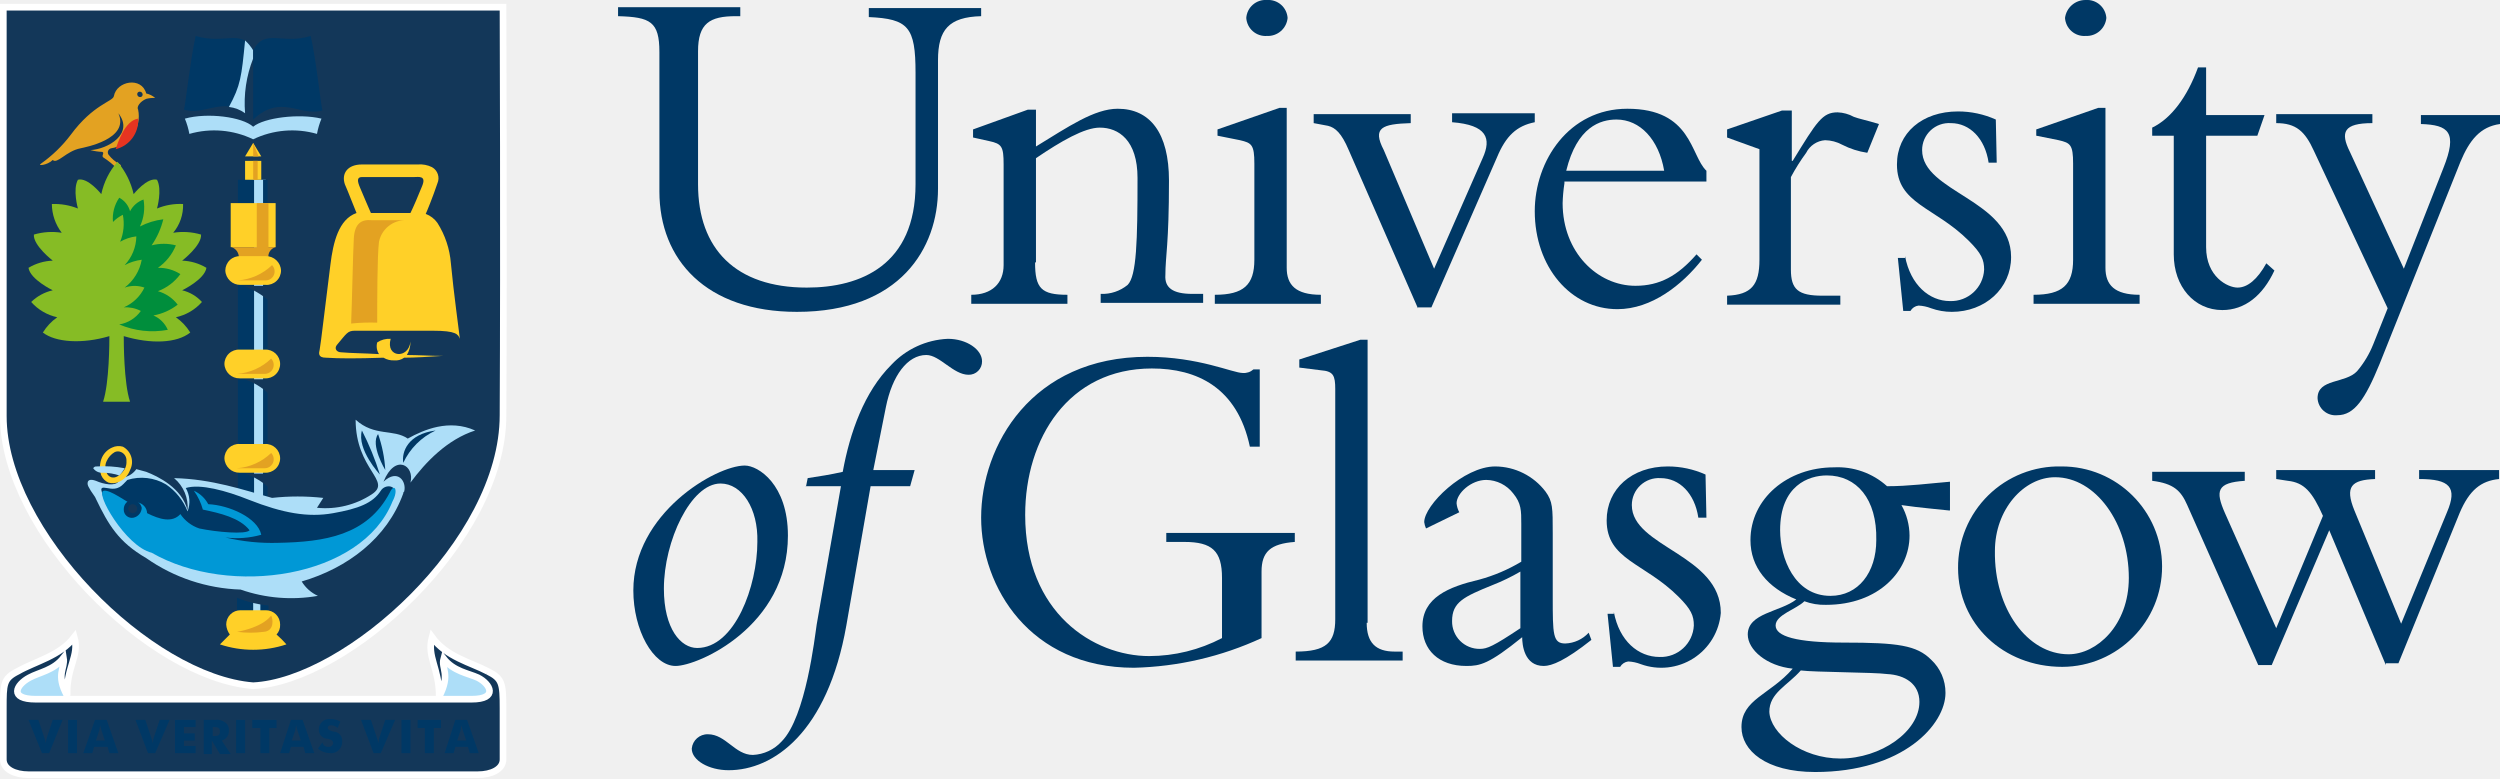
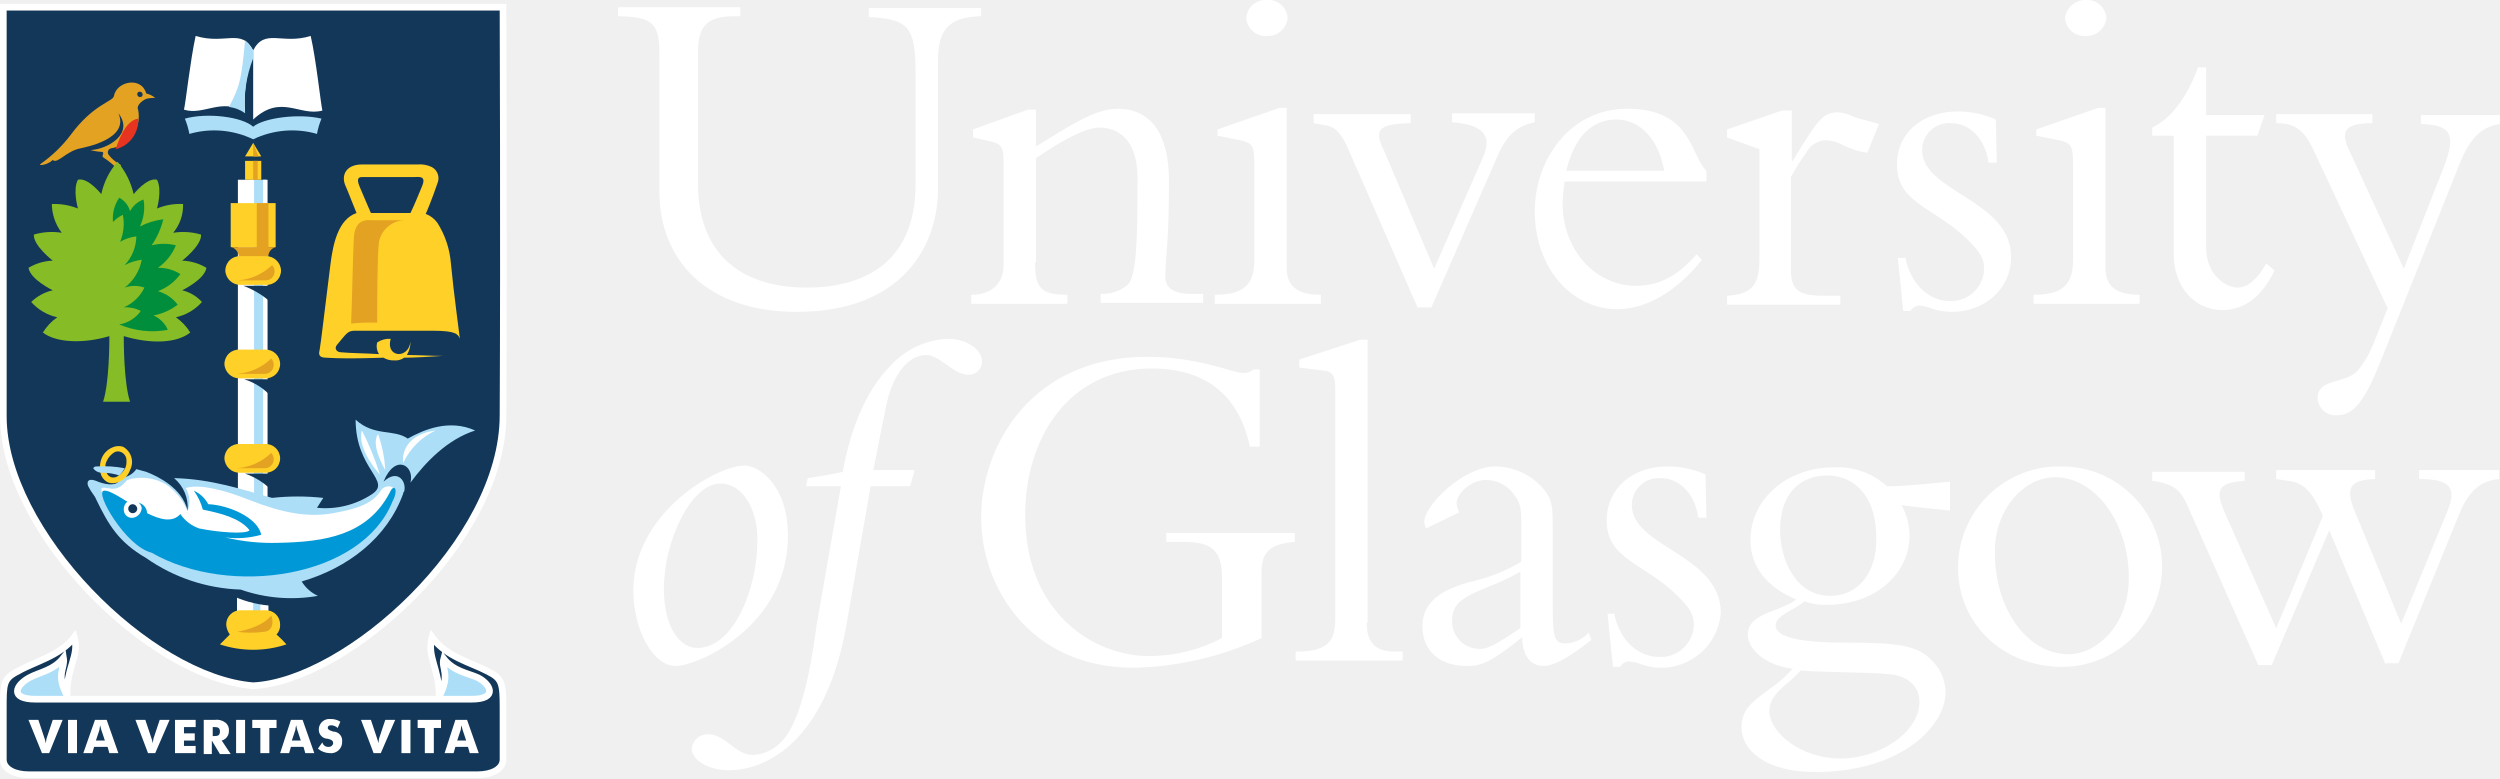
<svg xmlns="http://www.w3.org/2000/svg" viewBox="0 0 278.17 86.57">
  <defs>
    <style>
											.cls-1 {
												fill: #133759;
											}

											.cls-2 {
												fill: none;
												stroke: #fff;
												stroke-width: 0.74px;
											}

											.cls-3 {
												fill: #addef8;
											}

											.cls-4 {
												fill: #ffd028;
											}

											.cls-5 {
- 												fill: #003865;
+ 												fill: #ffffff;
											}

											.cls-6 {
												fill: #e3a222;
											}

											.cls-7 {
												fill: #e63421;
											}

											.cls-8 {
												fill: #0098d6;
											}

											.cls-9 {
												fill: #008b3b;
											}

											.cls-10 {
												fill: #86bc25;
											}

											.cls-11 {
												fill: #008e3c;
											}
										</style>
  </defs>
  <path class="cls-5" d="M110.7,0.8v1c-3.6.1-4.8,1.5-4.8,4.9V21c0,6.6-4.2,13.7-15.7,13.7-10.1,0-15.3-5.8-15.3-13.4V5.8c0-3.4-1-3.9-4.6-4v-1H83.9v1H83.4c-2.9,0-4.2.8-4.2,3.9V20.5c0,7.2,4.2,11.5,12.1,11.5,6,0,12.1-2.5,12.1-11.5V8.1c0-5.1-.8-6-5.2-6.2v-1h12.5V0.8Z" transform="translate(-1.53)" />
  <path class="cls-5" d="M116.7,29.2c0,2.9.7,3.6,3.6,3.6v1H109.6v-1c2.3,0,3.6-1.3,3.6-3.3V18.3c0-2-.2-2.3-1.6-2.6l-1.8-.4V14.4l6.1-2.2h0.9v4.1c3.6-2.2,6.5-4.2,9.1-4.2,3.6,0,5.7,2.7,5.7,8,0,7.1-.4,8.4-0.4,10.5-0.1,1.4.8,2.1,3,2.1h1.2v1H124v-1a4.42,4.42,0,0,0,3-1c1-1,1.1-4.9,1.1-11.9,0-4.2-2.1-5.6-4.2-5.6-1.7,0-4.3,1.5-7.1,3.4V29.2h-0.1Z" transform="translate(-1.53)" />
  <path class="cls-5" d="M144.7,29.8c0,1.9,1,3,3.8,3v1H136.7v-1c3.2,0,4.4-1.1,4.4-3.9V18.2c0-2.1-.3-2.3-1.6-2.6l-2.5-.5V14.4l6.9-2.4h0.8V29.8h0ZM142.5,0a2.15,2.15,0,0,1,2.3,2,2.21,2.21,0,0,1-2.3,2,2.15,2.15,0,0,1-2.3-2,2.15,2.15,0,0,1,2.3-2" transform="translate(-1.53)" />
  <path class="cls-5" d="M159.3,34.3l-7.7-17.6c-0.8-1.9-1.5-2.5-2.3-2.7l-1.6-.3v-1h10.8v1c-3.2.1-4.3,0.5-3,3l5.6,13.2,5.4-12.3c1-2.2.5-3.7-3.4-4v-1h9.2v1c-2,.4-3.2,1.5-4.2,3.9l-7.3,16.7h-1.5v0.1Z" transform="translate(-1.53)" />
  <path class="cls-5" d="M175.6,20.4a18,18,0,0,0-.2,2.2c0,5.5,3.9,9.2,8.1,9.2,2.7,0,4.7-1.1,6.8-3.5l0.6,0.6c-2.2,2.8-5.6,5.5-9.4,5.5-5.2,0-9.2-4.7-9.2-10.9,0-5.6,3.8-11.4,10.3-11.4,7.2,0,7,5.2,8.8,6.9v1.2H175.6v0.2ZM186.7,19c-0.6-3.5-2.7-5.7-5.3-5.7-1.8,0-4.4.8-5.6,5.7h10.9Z" transform="translate(-1.53)" />
  <path class="cls-5" d="M200.8,30c0,2.2.8,2.9,3.5,2.9h2v1H193.7v-1c2.7-.1,3.6-1.2,3.6-4V16.6l-3.6-1.3V14.4l6.1-2.1h1.1v5.6H201c2.7-4.4,3.3-5.4,5-5.4a4.07,4.07,0,0,1,1.8.5c0.5,0.2,1.5.4,2.8,0.8L209.3,17a9,9,0,0,1-2.8-.9,4.14,4.14,0,0,0-1.9-.5,2.56,2.56,0,0,0-2.1,1.4,22.93,22.93,0,0,0-1.7,2.7V30Z" transform="translate(-1.53)" />
  <path class="cls-5" d="M213.5,28.5c0.6,3.2,2.7,5,5,5a3.68,3.68,0,0,0,3.8-3.5c0-1.1-.3-1.8-1.7-3.2-3.8-3.8-8-4.1-8-8.5,0-3.5,2.8-5.9,6.8-5.9a10.23,10.23,0,0,1,4.2.9l0.1,4.8h-0.9c-0.4-2.7-2.1-4.4-4.2-4.4a3,3,0,0,0-3.2,3c0,4.7,9.9,5.5,9.9,11.9,0,3.5-2.9,6.1-6.6,6.1a6.8,6.8,0,0,1-2.3-.4A4.41,4.41,0,0,0,215,34a1.21,1.21,0,0,0-.9.6h-0.8l-0.6-5.9h0.8V28.5Z" transform="translate(-1.53)" />
  <path class="cls-5" d="M235.8,29.8c0,1.9,1,3,3.8,3v1H227.8v-1c3.2,0,4.4-1.1,4.4-3.9V18.2c0-2.1-.3-2.3-1.6-2.6l-2.5-.5V14.4L235,12h0.8V29.8ZM233.6,0a2.15,2.15,0,0,1,2.3,2,2.21,2.21,0,0,1-2.3,2,2.15,2.15,0,0,1-2.3-2,2.29,2.29,0,0,1,2.3-2" transform="translate(-1.53)" />
  <path class="cls-5" d="M253.5,12.8l-0.8,2.3H247V27.5c0,3.3,2.4,4.5,3.5,4.5s2.2-.9,3.2-2.7l0.9,0.8c-1.3,2.8-3.3,4.4-5.8,4.4-3.1,0-5.4-2.6-5.4-6.2V15.1H241V14.2c2.1-1,3.9-3.4,5.1-6.7H247v5.3h6.5Z" transform="translate(-1.53)" />
  <path class="cls-5" d="M273.4,18.7c1.6-4,.6-4.8-2.5-4.9v-1h8.8v1c-2.2.3-3.4,1.8-4.4,4.2l-9,22.5c-1.6,3.9-2.8,5.7-4.7,5.7a2,2,0,0,1-2.2-1.9c0-2.2,3.1-1.6,4.4-3a10.86,10.86,0,0,0,1.8-3l1.6-4L259,16.8c-1-2.2-2-3.1-4.2-3.1v-1h10.7v1c-3.2,0-3.6,1-2.5,3.2l6,13Z" transform="translate(-1.53)" />
  <path class="cls-5" d="M84.4,51.8c1.5,0,4.8,2.1,4.8,7.8,0,10.1-10,14.5-12.5,14.5s-4.7-4-4.7-8.4c0-8.6,9.2-13.9,12.4-13.9m-2.7,2c-3.3,0-6.3,6.4-6.3,11.7,0,4.5,1.9,6.6,3.7,6.6,4.2,0,6.7-6.9,6.7-11.8,0.1-3.7-1.7-6.5-4.1-6.5" transform="translate(-1.53)" />
  <path class="cls-5" d="M91.2,54.2l0.2-1c1.3-.2,2.6-0.4,3.9-0.7,0.8-4.4,2.4-8.9,5.4-11.9a9.16,9.16,0,0,1,6.3-2.9c2.1,0,3.8,1.2,3.8,2.5a1.47,1.47,0,0,1-1.5,1.5c-1.7,0-3.2-2.2-4.7-2.2-2.1,0-3.8,2.3-4.5,5.8l-1.4,7h4.6l-0.5,1.8H98.4L95.7,69.6c-2.1,11.9-8.1,16.1-13.1,16.1-2.2,0-4.1-1.1-4.1-2.4a1.76,1.76,0,0,1,1.8-1.6c2,0,3,2.3,5,2.3a4.59,4.59,0,0,0,3.2-1.5c2.7-2.7,3.7-11.7,3.9-13l2.7-15.4H91.2v0.1Z" transform="translate(-1.53)" />
  <path class="cls-5" d="M141.9,71a35.85,35.85,0,0,1-14.2,3.3c-11.6,0-17-9-17-16.7,0-8,5.6-17.9,18.5-17.9,5.7,0,9.5,1.8,10.6,1.8a1.59,1.59,0,0,0,1.2-.4h0.7v8.6h-1.1c-1.4-6.6-5.9-8.7-10.9-8.7-9.3,0-14.1,7.8-14.1,16.3,0,10.9,7.6,15.7,13.8,15.7a17.52,17.52,0,0,0,8.1-2V64.3c0-3-1.1-4-4.2-4h-2v-1h14.3v1c-2.7.2-3.7,1.1-3.7,3.3V71h0Z" transform="translate(-1.53)" />
  <path class="cls-5" d="M153.6,69.3c0,2.2,1,3.2,3.1,3.2h0.9v1H145.7v-1c3.4,0,4.4-1,4.4-3.6V43.3c0-1.5-.2-2-1.6-2.1l-2.4-.3V40l6.8-2.2h0.8V69.3h-0.1Z" transform="translate(-1.53)" />
  <path class="cls-5" d="M160.2,58.8a2.54,2.54,0,0,1-.2-0.7c0-1.9,4.4-6.2,7.9-6.2a7.09,7.09,0,0,1,5.6,2.8c0.8,1.1.8,1.8,0.8,4.6v7.1c0,4.2,0,5.2,1.4,5.2a3.71,3.71,0,0,0,2.6-1.2l0.3,0.8c-2.9,2.3-4.4,2.9-5.3,2.9-2.2,0-2.4-2.4-2.4-3.2-3.7,3-4.7,3.2-6.2,3.2-3.1,0-4.9-1.8-4.9-4.4,0-3.2,2.9-4.4,6.3-5.2a18.54,18.54,0,0,0,4.7-2V58.3c0-1.5,0-2.3-.9-3.4a3.84,3.84,0,0,0-3-1.5c-1.7,0-3.3,1.5-3.3,2.6a2.65,2.65,0,0,0,.3,1Zm10.5,4.8a22.33,22.33,0,0,1-3.1,1.5c-3.2,1.3-4.5,1.9-4.5,4a3.05,3.05,0,0,0,3.1,3.1c0.8,0,1.5-.3,4.5-2.3V63.6Z" transform="translate(-1.53)" />
  <path class="cls-5" d="M181.1,68.1c0.6,3.2,2.7,5,5.1,5a3.68,3.68,0,0,0,3.8-3.5c0-1.1-.3-1.8-1.7-3.2-3.8-3.8-8-4.1-8-8.5,0-3.5,2.8-6,6.8-6a10.23,10.23,0,0,1,4.2.9l0.1,4.8h-0.9c-0.4-2.7-2.1-4.4-4.2-4.4a3,3,0,0,0-3.2,3c0,4.7,9.9,5.5,9.9,12a6.65,6.65,0,0,1-8.9,5.7,4.41,4.41,0,0,0-1.4-.3,1.21,1.21,0,0,0-.9.6H181l-0.6-5.9h0.7V68.1Z" transform="translate(-1.53)" />
  <path class="cls-5" d="M218.4,56.8c-0.8-.1-3.3-0.3-5.3-0.6a7,7,0,0,1,.9,3.4c0,3.9-3.4,7.7-9.3,7.7a6.37,6.37,0,0,1-2.4-.4c-0.9.9-3.2,1.5-3.2,2.7s2.3,1.9,7.6,1.9c6,0,8.1.3,9.7,1.9a5,5,0,0,1,1.6,3.7c0,3.5-4.7,8.8-14.5,8.8-5.5,0-8.2-2.4-8.2-5,0-3.1,3.2-3.6,5.7-6.5-2.9-.3-5-2.1-5-3.8,0-2.4,3.6-2.5,5.4-3.9-3.2-1.3-5.1-3.6-5.1-6.6,0-4.6,4.1-8.1,9.3-8.1a8.19,8.19,0,0,1,5.9,2.1c2.4,0,4.6-.3,7-0.5v3.2h-0.1ZM206.3,84.4c4.5,0,8.8-3,8.8-6.3,0-2-1.6-3-3.6-3.1-1.4-.2-8.1-0.2-9.6-0.4-1.5,1.7-3.5,2.5-3.5,4.6,0.1,2.4,3.6,5.2,7.9,5.2m-1.5-31.5c-2,0-5.2,1.1-5.2,6.1,0,3.1,1.6,7.3,5.6,7.3,3.1,0,5.1-2.6,5.1-6.2,0.1-4.6-2.2-7.2-5.5-7.2" transform="translate(-1.53)" />
  <path class="cls-5" d="M230.9,51.9a11.15,11.15,0,1,1,.1,22.3c-6.6,0-11.6-4.8-11.6-11a11.23,11.23,0,0,1,11.5-11.3m0.8,20.9c3.1,0,6.7-3.2,6.7-8.5,0-6.1-3.7-11.2-8.2-11.2-3.5,0-6.7,3.6-6.7,8.2-0.1,6.4,3.6,11.5,8.2,11.5" transform="translate(-1.53)" />
  <path class="cls-5" d="M267,74l-6.3-15-6.4,15h-1.5l-7.9-17.8c-0.7-1.6-1.5-2.4-3.9-2.7v-1h10.3v1c-3.1.2-3.3,1.1-2.2,3.6l5.7,12.8L260,57.4c-1.2-2.7-2.1-3.7-3.9-3.9l-1.3-.2v-1h11v1c-2.6.1-3.4,0.8-2.3,3.5l5.2,12.6L273.8,57c1.2-2.8.3-3.7-3.1-3.7v-1h8.9v1c-2,.2-3.3,1.2-4.4,3.8l-6.8,16.7H267V74Z" transform="translate(-1.53)" />
  <path class="cls-1" d="M1.9,0.8H57.5s0.1,26.3,0,45.4c0,14.1-17.4,29.6-27.8,30.1-11.5-.9-27.8-17.1-27.8-30V0.8h0Z" transform="translate(-1.53)" />
  <path class="cls-2" d="M1.9,0.8H57.5s0.1,26.3,0,45.4c0,14.1-17.4,29.6-27.8,30.1-11.5-.9-27.8-17.1-27.8-30V0.8h0Z" transform="translate(-1.53)" />
  <rect class="cls-3" x="27.77" y="20" width="1.8" height="48.9" />
  <path class="cls-4" d="M41,36.8h8.7c2.6,0,2.8.4,3,.9-0.1-.9-0.7-5.2-1-8.4a9.84,9.84,0,0,0-1.5-4.5,2.8,2.8,0,0,0-1.3-1c0.1-.2.8-1.9,1.3-3.4a1.41,1.41,0,0,0-.6-1.8,3,3,0,0,0-1.6-.3H41.8c-1.6,0-2.3,1-1.9,2.2,0.4,0.9,1,2.5,1.3,3.2-2,.7-2.6,3.3-2.9,5.7-0.5,3.9-1.1,9.1-1.2,9.5s-0.2.9,0.7,0.9c1.5,0.1,3.4.1,6.4,0a2.13,2.13,0,0,0,1.2.3,1.61,1.61,0,0,0,1.1-.3c1.2,0,2.7-.1,4.3-0.2-1.4,0-2.8-.1-4-0.1a2.74,2.74,0,0,0,.4-1.5c-0.2,2-2.8,1.8-2.2-.3a2.41,2.41,0,0,0-1.5.4,1.62,1.62,0,0,0,.2,1.3c-1.7-.1-3.1-0.1-4.2-0.2-0.5,0-.8-0.4-0.5-0.8,1.1-1.3,1.2-1.6,2-1.6m0.8-17.1h5.8c0.5,0,1.4-.2.9,1-0.4,1-1,2.4-1.3,3H42.8c-0.3-.7-0.7-1.6-1.2-2.8-0.3-.7-0.4-1.2.2-1.2" transform="translate(-1.53)" />
  <path class="cls-5" d="M29.7,68.7a0.92,0.92,0,0,1-.9,1,1,1,0,0,1-.9-1V63.8a0.92,0.92,0,0,1,.9-1,1,1,0,0,1,.9,1v4.9" transform="translate(-1.53)" />
  <path class="cls-6" d="M17.8,11a3.4,3.4,0,0,1,1-.1,2.26,2.26,0,0,0-1-.5c-0.5-1.9-3.3-1.4-3.6.3-0.1.6-2.3,0.9-4.8,4.3a15.05,15.05,0,0,1-3.3,3.2c-0.5.3,0.7,0.2,1.3-.4,0.5,0.5,1.5-1,3.1-1.3,0.4-.1,5.5-1,4.2-3.9,1.8,2.3-1.2,4-3.1,4.1a5.85,5.85,0,0,0,1.3.2c0.3,0.1-.1.4,0.1,0.6a9.21,9.21,0,0,1,1.6,1.3s0.6-.2.3-0.5a3.89,3.89,0,0,1-1.3-1.1,0.46,0.46,0,0,1,.3-0.7,3.61,3.61,0,0,0,3-4.3c-0.2-.3.2-0.9,0.9-1.2" transform="translate(-1.53)" />
  <path class="cls-1" d="M17.4,10.5a0.27,0.27,0,0,1-.3.3,0.32,0.32,0,0,1-.3-0.3,0.27,0.27,0,0,1,.3-0.3,0.32,0.32,0,0,1,.3.3" transform="translate(-1.53)" />
  <rect class="cls-5" x="28.97" y="62.6" width="0.9" height="6.9" />
  <path class="cls-4" d="M32.3,70.6a1.5,1.5,0,0,0,.4-1.1,1.58,1.58,0,0,0-1.6-1.6H28.3a1.58,1.58,0,0,0-1.6,1.6,2.1,2.1,0,0,0,.4,1.1L26,71.7a11.71,11.71,0,0,0,7.4,0,11.4,11.4,0,0,0-1.1-1.1" transform="translate(-1.53)" />
  <path class="cls-3" d="M29.7,14.1h0c-1.2-1.1-5.1-1.6-7.6-.9a8.45,8.45,0,0,1,.5,1.7,10,10,0,0,1,7.1.6h0a10,10,0,0,1,7.1-.6,8.45,8.45,0,0,1,.5-1.7c-2.5-.6-6.4-0.1-7.6.9" transform="translate(-1.53)" />
  <rect class="cls-5" x="29.27" y="20" width="0.5" height="37.9" />
  <rect class="cls-5" x="26.47" y="20" width="1.8" height="35.2" />
  <path class="cls-1" d="M31.5,33.5a3.26,3.26,0,0,0,0-1.7H28.6a9.38,9.38,0,0,1,2.9,1.7" transform="translate(-1.53)" />
  <path class="cls-1" d="M25.3,64.8c1,0.1,6.3.4,6.3,0.4l0.9,2.2c-0.1.1-4.7,0-7.2-2.6" transform="translate(-1.53)" />
  <path class="cls-3" d="M46.9,48.8c-1.6-1.1-3.7-.2-5.8-2.1,0,5.6,4.1,6.8,1.8,8.3a9.42,9.42,0,0,1-6.1,1.5c0.2-.3.5-0.8,0.7-1.1a26,26,0,0,0-5.7,0c-3.2-.9-6.7-2.1-10.9-2.2a4.22,4.22,0,0,1,1.5,3.6c-0.6-2.5-3.3-3.8-4.6-4.3l-1.1-.3a2.28,2.28,0,0,1-1.3.9,0.51,0.51,0,0,0-.7.3v0.2c-0.4.5-1.6,0.3-2.5-.1-1.1-.4-1,0.4-0.8.7,0.3,0.6.7,1,.8,1.3,1.4,2.9,2.5,4.8,5.6,6.6a19.39,19.39,0,0,0,10.5,3.5,17.1,17.1,0,0,0,8.6.7,4.12,4.12,0,0,1-1.8-1.6c5.1-1.5,9.5-4.8,11.3-9.8a0.2,0.2,0,0,1,.1-0.2c0.3-1.1-.7-2.6-2.3-1.1,1.3-3.2,3.5-1.8,3,.1,1.7-2.3,4.1-4.8,7.2-5.8-2.9-1.3-5.7-.1-7.5.9" transform="translate(-1.53)" />
  <path class="cls-1" d="M31.5,43.9a3.26,3.26,0,0,0,0-1.7H28.7a6.77,6.77,0,0,1,2.8,1.7" transform="translate(-1.53)" />
  <path class="cls-4" d="M32.7,40.5A1.61,1.61,0,0,1,31,42.1H28.2a1.67,1.67,0,0,1-1.7-1.6,1.61,1.61,0,0,1,1.7-1.6H31a1.61,1.61,0,0,1,1.7,1.6" transform="translate(-1.53)" />
  <path class="cls-6" d="M31,41.6H27.9a6.11,6.11,0,0,0,3.8-1.7,1,1,0,0,1-.7,1.7" transform="translate(-1.53)" />
  <path class="cls-1" d="M31.6,54.4a3.26,3.26,0,0,0,0-1.7H28.8a7.74,7.74,0,0,1,2.8,1.7" transform="translate(-1.53)" />
  <path class="cls-4" d="M32.7,51A1.61,1.61,0,0,1,31,52.6H28.2A1.67,1.67,0,0,1,26.5,51a1.61,1.61,0,0,1,1.7-1.6H31A1.61,1.61,0,0,1,32.7,51" transform="translate(-1.53)" />
  <path class="cls-6" d="M31,52.1H27.9a6.11,6.11,0,0,0,3.8-1.7,1,1,0,0,1-.7,1.7" transform="translate(-1.53)" />
  <rect class="cls-4" x="25.67" y="22.6" width="5" height="4.9" />
  <path class="cls-6" d="M32.2,27.5a1.07,1.07,0,0,0-.8,1.2H28.1a1.18,1.18,0,0,0-.8-1.2h4.9" transform="translate(-1.53)" />
  <rect class="cls-6" x="28.57" y="22.6" width="1.3" height="5" />
  <path class="cls-4" d="M14,49.8a2.21,2.21,0,0,0-1.2,1.3,2.77,2.77,0,0,0,0,1.8,1.55,1.55,0,0,0,.8.8,1.67,1.67,0,0,0,1.2-.1A2.21,2.21,0,0,0,16,52.3a1.93,1.93,0,0,0-.8-2.6,1.67,1.67,0,0,0-1.2.1m-0.1,3.3a0.82,0.82,0,0,1-.5-0.5,1.48,1.48,0,0,1,0-1.3,2.19,2.19,0,0,1,.9-1,0.85,0.85,0,0,1,.7,0,1,1,0,0,1,.6,1,1.7,1.7,0,0,1-.1.7,2.19,2.19,0,0,1-.9,1,0.88,0.88,0,0,1-.7.1" transform="translate(-1.53)" />
  <path class="cls-3" d="M14.8,52.9a5.94,5.94,0,0,0-1.8-.3,1.2,1.2,0,0,1-1.1-.5,0.39,0.39,0,0,1,.4-0.2,12.32,12.32,0,0,1,3.1.2,3.28,3.28,0,0,1-.6.8" transform="translate(-1.53)" />
  <path class="cls-7" d="M16.9,13.2a3.28,3.28,0,0,1-2.5,3.4c0.2-.6,1-3.2,2.5-3.4" transform="translate(-1.53)" />
  <path class="cls-4" d="M32.8,30.1a1.61,1.61,0,0,1-1.7,1.6H28.3a1.67,1.67,0,0,1-1.7-1.6,1.61,1.61,0,0,1,1.7-1.6h2.8a1.67,1.67,0,0,1,1.7,1.6" transform="translate(-1.53)" />
  <path class="cls-6" d="M31.1,31.2H28a6.11,6.11,0,0,0,3.8-1.7,1,1,0,0,1-.7,1.7" transform="translate(-1.53)" />
  <path class="cls-5" d="M20,53.9a6.46,6.46,0,0,1,2.4,3,3,3,0,0,0-.2-2.6c1.6-.5,4.5.3,7,1.3,3.8,1.5,6.6,2,9.4,1.5S43,56,43.9,54.6c0.5-.8,1.9-0.6,1.5.5s-2.2,4.4-5.5,5.3a31.61,31.61,0,0,1-17.1.4c-2.2-.6-7.3-1.9-9.4-4.6a7,7,0,0,1-.6-1.7c0-.2.1-0.3,0.6-0.2,1.4,0.3,1.7-.3,2.3-0.9a5.34,5.34,0,0,1,4.3.5" transform="translate(-1.53)" />
  <path class="cls-8" d="M44.9,54.8c-2.5,4.8-7.3,5.5-12.4,5.6a22.29,22.29,0,0,1-5.9-.6,10,10,0,0,0,4-.3c-0.4-1.9-3.6-3.3-5.9-3.4a3.36,3.36,0,0,0-1.6-1.5,6.52,6.52,0,0,1,1,2.1c1.9,0.4,4.1.9,5.2,2.3-0.4.5-3.7,0.2-5.6-.2a4.12,4.12,0,0,1-2.1-1.6c-0.9,1-2.3.6-3.7-.1a1.27,1.27,0,0,0-1.1-1.2,1,1,0,0,1,.2.7c-1.6-.9-3.2-2.1-3.9-2-1.1.1,2.4,6.2,5.3,6.9,8.7,5,23.4,2.8,26.8-5.7,0.7-1.3.2-2.1-.3-1" transform="translate(-1.53)" />
  <path class="cls-5" d="M17.3,56.5a1.17,1.17,0,0,1-.9,1.1,0.9,0.9,0,0,1-1.1-.9,1.07,1.07,0,0,1,.9-1.1,1.17,1.17,0,0,1,1.1.9" transform="translate(-1.53)" />
  <path class="cls-1" d="M16.8,56.6a0.5,0.5,0,1,1-.5-0.5,0.54,0.54,0,0,1,.5.5" transform="translate(-1.53)" />
  <path class="cls-5" d="M41.8,47.9c-0.6,2.1,2,4.9,2,4.9a31.26,31.26,0,0,0-2-4.9" transform="translate(-1.53)" />
  <path class="cls-5" d="M43.6,48.3c-0.9,1.2.8,4,.8,4a14.68,14.68,0,0,0-.8-4" transform="translate(-1.53)" />
  <path class="cls-5" d="M46.4,51.5A7.41,7.41,0,0,1,50,47.9c-3.1.4-3.8,2.4-3.6,3.6" transform="translate(-1.53)" />
  <path class="cls-5" d="M29.7,5.6C28.4,3.1,26.6,5,23.3,4c-0.6,2.7-1.1,7.4-1.3,8.2,2.2,0.7,4.2-1.4,6.8.3a15.83,15.83,0,0,1,.8-6.3,1.76,1.76,0,0,1,.1-0.6" transform="translate(-1.53)" />
  <path class="cls-3" d="M29.7,5.6a4.81,4.81,0,0,0-.9-1.1c-0.4,4.1-.5,5-1.8,7.4a3.76,3.76,0,0,1,1.8.7,13.58,13.58,0,0,1,.9-6.1V5.6" transform="translate(-1.53)" />
  <path class="cls-5" d="M36.1,4c-3.2,1-5.1-.9-6.4,1.6v7.7c3.1-2.9,5.2-.3,7.7-1-0.2-.9-0.7-5.7-1.3-8.3" transform="translate(-1.53)" />
  <rect class="cls-4" x="27.27" y="17.9" width="1.8" height="2.1" />
  <polygon class="cls-4" points="28.17 15.9 29.07 17.4 27.27 17.4 28.17 15.9" />
  <path class="cls-9" d="M14.5,22.1h0" transform="translate(-1.53)" />
  <path class="cls-10" d="M21.8,32.3s2.5-1.2,2.7-2.5a5.66,5.66,0,0,0-2.7-.8s2.2-1.7,2.1-2.9a7,7,0,0,0-3.1-.2,4.73,4.73,0,0,0,1.1-3.2,6.67,6.67,0,0,0-2.9.5s0.6-2.1,0-3.2c-1.1-.3-2.6,1.6-2.6,1.6A8.44,8.44,0,0,0,14.6,18a8,8,0,0,0-1.8,3.6s-1.5-1.9-2.6-1.6c-0.6,1.1,0,3.2,0,3.2a7.06,7.06,0,0,0-2.9-.5,5.32,5.32,0,0,0,1.1,3.2,7,7,0,0,0-3.1.2C5.2,27.3,7.4,29,7.4,29a5.66,5.66,0,0,0-2.7.8c0.2,1.3,2.7,2.5,2.7,2.5A5,5,0,0,0,5,33.6a5.37,5.37,0,0,0,2.9,1.7A5.74,5.74,0,0,0,6.3,37c1.4,1.1,4.4,1.3,7.4.4,0,0.6,0,5.2-.7,7.3h3c-0.7-2.1-.7-6.7-0.7-7.3,3,0.9,5.9.8,7.4-.4a5.74,5.74,0,0,0-1.6-1.7A5.37,5.37,0,0,0,24,33.6a4.31,4.31,0,0,0-2.2-1.3" transform="translate(-1.53)" />
  <path class="cls-11" d="M19.1,32.4a5.49,5.49,0,0,0,2.5-1.9,4.44,4.44,0,0,0-2.5-.7,5.63,5.63,0,0,0,2-2.5,5.38,5.38,0,0,0-2.7,0,8.85,8.85,0,0,0,1.3-2.9,7.61,7.61,0,0,0-2.6.8,5,5,0,0,0,.4-3A2.73,2.73,0,0,0,16,23.5,2.42,2.42,0,0,0,14.8,22a4.07,4.07,0,0,0-.7,2.7,3.85,3.85,0,0,1,1.1-.8,5.26,5.26,0,0,1-.3,3,4.66,4.66,0,0,1,1.8-.6,4.77,4.77,0,0,1-1.3,3.2,5.6,5.6,0,0,1,1.9-.6A5,5,0,0,1,15.4,32a3.32,3.32,0,0,1,2.2,0,4.5,4.5,0,0,1-2.3,2.2,3.58,3.58,0,0,1,1.9.4,3.69,3.69,0,0,1-2.4,1.5,9.37,9.37,0,0,0,5.4.6,3.07,3.07,0,0,0-1.6-1.6,6.25,6.25,0,0,0,2.7-1.2,4.17,4.17,0,0,0-2.2-1.5" transform="translate(-1.53)" />
  <path class="cls-3" d="M9.1,72.6c0.4,1.4-.7,4.1.1,5.7-0.7,0-5,.8-5.6.2S1.3,76.8,3,75.8c1.6-.8,5.9-2.5,6.1-3.2" transform="translate(-1.53)" />
  <path class="cls-3" d="M50.4,72.5c0.5,4.5-.3,5-0.2,6.3,0.4,0.1,3.9.8,5.1,0.2s2.1-2.2,1.5-2.9a13.3,13.3,0,0,0-4.5-2.6,4.56,4.56,0,0,1-1.9-1" transform="translate(-1.53)" />
  <path class="cls-1" d="M55.8,74.7c-1.9-1-4.6-1.6-6.2-3.8-0.6,2.2.8,3.4,0.8,6.6,1.3-2.5.2-3.1,0.5-4.2,1.1,1.4,2.7,1.6,3.8,2.1,1.4,0.7,2.3,2.4-.7,2.4H5.5c-3,0-2.2-1.6-.7-2.4,1.1-.6,2.7-0.8,3.8-2.2,0.2,1.2-.9,1.8.4,4.2-0.1-3.2,1.4-4.4.8-6.5C8.2,73,5.4,73.6,3.5,74.7c-1.6.8-1.6,1.4-1.6,4.1v5.7c0,1.1,1.3,1.7,2.8,1.7h50c1.5,0,2.8-.6,2.8-1.7V78.8c0-2.8-.1-3.3-1.7-4.1" transform="translate(-1.53)" />
  <path class="cls-2" d="M55.8,74.7c-1.9-1-4.6-1.6-6.2-3.8-0.6,2.2.8,3.4,0.8,6.6,1.3-2.5.2-3.1,0.5-4.2,1.1,1.4,2.7,1.6,3.8,2.1,1.4,0.7,2.3,2.4-.7,2.4H5.5c-3,0-2.2-1.6-.7-2.4,1.1-.6,2.7-0.8,3.8-2.2,0.2,1.2-.9,1.8.4,4.2-0.1-3.2,1.4-4.4.8-6.5C8.2,73,5.4,73.6,3.5,74.7c-1.6.8-1.6,1.4-1.6,4.1v5.7c0,1.1,1.3,1.7,2.8,1.7h50c1.5,0,2.8-.6,2.8-1.7V78.8c0-2.8-.1-3.3-1.7-4.1" transform="translate(-1.53)" />
  <path class="cls-5" d="M4.7,80.1H5.8l0.7,2.1a1.21,1.21,0,0,1,.1.5,1.75,1.75,0,0,0,.1-0.5l0.7-2.1H8.5L7,83.8H6.2L4.7,80.1" transform="translate(-1.53)" />
  <rect class="cls-5" x="7.57" y="80.1" width="1" height="3.7" />
  <path class="cls-5" d="M12.1,80.1h1.3l1.3,3.7h-1l-0.2-.7H12l-0.2.7h-1l1.3-3.7m1.1,2.3-0.4-1.2a2,2,0,0,1-.1-0.5,1.34,1.34,0,0,0-.1.5l-0.4,1.2h1Z" transform="translate(-1.53)" />
  <path class="cls-5" d="M16.6,80.1h1.1l0.7,2.1a1.21,1.21,0,0,1,.1.5,1.75,1.75,0,0,0,.1-0.5l0.7-2.1h1.1l-1.6,3.7H18l-1.4-3.7" transform="translate(-1.53)" />
  <polygon class="cls-5" points="19.47 80.1 21.77 80.1 21.77 80.9 20.47 80.9 20.47 81.6 21.67 81.6 21.67 82.4 20.47 82.4 20.47 83 21.77 83 21.77 83.8 19.47 83.8 19.47 80.1" />
  <path class="cls-5" d="M24.2,80.1h1.2a1.56,1.56,0,0,1,1.2.3,1,1,0,0,1,.4.9,1.08,1.08,0,0,1-.8,1.1l1,1.5H26l-0.9-1.5v1.5H24.2V80.1m1.2,1.8c0.4,0,.6-0.1.6-0.5s-0.2-.5-0.6-0.5H25.2v1h0.2Z" transform="translate(-1.53)" />
  <rect class="cls-5" x="26.27" y="80.1" width="1" height="3.7" />
  <polygon class="cls-5" points="28.97 81 28.07 81 28.07 80.1 30.77 80.1 30.77 81 29.97 81 29.97 83.8 28.97 83.8 28.97 81" />
  <path class="cls-5" d="M33.9,80.1h1.3l1.3,3.7h-1l-0.2-.7H33.9l-0.2.7h-1l1.2-3.7M35,82.4l-0.4-1.2a2,2,0,0,1-.1-0.5,1.34,1.34,0,0,0-.1.5L34,82.4h1Z" transform="translate(-1.53)" />
  <path class="cls-5" d="M38.1,83.1a0.46,0.46,0,0,0,.5-0.4c0-.3-0.2-0.4-0.6-0.5a1,1,0,0,1-1-1A1.18,1.18,0,0,1,38.3,80a2,2,0,0,1,1.1.3l-0.3.7a1.08,1.08,0,0,0-.7-0.3c-0.3,0-.4.1-0.4,0.3s0.3,0.3.6,0.4a1,1,0,0,1,1,1.1,1.24,1.24,0,0,1-1.4,1.3,2.11,2.11,0,0,1-1.3-.5l0.5-.7a0.64,0.64,0,0,0,.7.5" transform="translate(-1.53)" />
  <path class="cls-5" d="M41.7,80.1h1.1l0.7,2.1a1.21,1.21,0,0,1,.1.5,1.75,1.75,0,0,0,.1-0.5l0.7-2.1h1.1l-1.6,3.7H43.1l-1.4-3.7" transform="translate(-1.53)" />
  <rect class="cls-5" x="44.67" y="80.1" width="1" height="3.7" />
  <polygon class="cls-5" points="47.27 81 46.47 81 46.47 80.1 49.07 80.1 49.07 81 48.27 81 48.27 83.8 47.27 83.8 47.27 81" />
  <path class="cls-5" d="M52.2,80.1h1.3l1.3,3.7h-1l-0.2-.7H52.2l-0.2.7H51l1.2-3.7m1.2,2.3L53,81.2a2,2,0,0,1-.1-0.5,1.34,1.34,0,0,0-.1.5l-0.4,1.2h1Z" transform="translate(-1.53)" />
  <path class="cls-6" d="M31.7,68.5c0.2,0.3.4,1.7-.8,1.8a11.31,11.31,0,0,1-3,0s2.7-.4,3.8-1.8" transform="translate(-1.53)" />
  <path class="cls-6" d="M40.9,26.5c0.1-1.7.9-2.1,2-2h3.8a3,3,0,0,0-3,2.4c-0.2,1.5-.2,6.8-0.2,9a21.1,21.1,0,0,0-2.9.1c0.1-2.3.2-7.8,0.3-9.5" transform="translate(-1.53)" />
  <rect class="cls-6" x="28.17" y="17.9" width="0.5" height="2.1" />
  <polygon class="cls-6" points="28.77 17.4 28.17 15.9 28.17 17.4 28.77 17.4" />
</svg>
